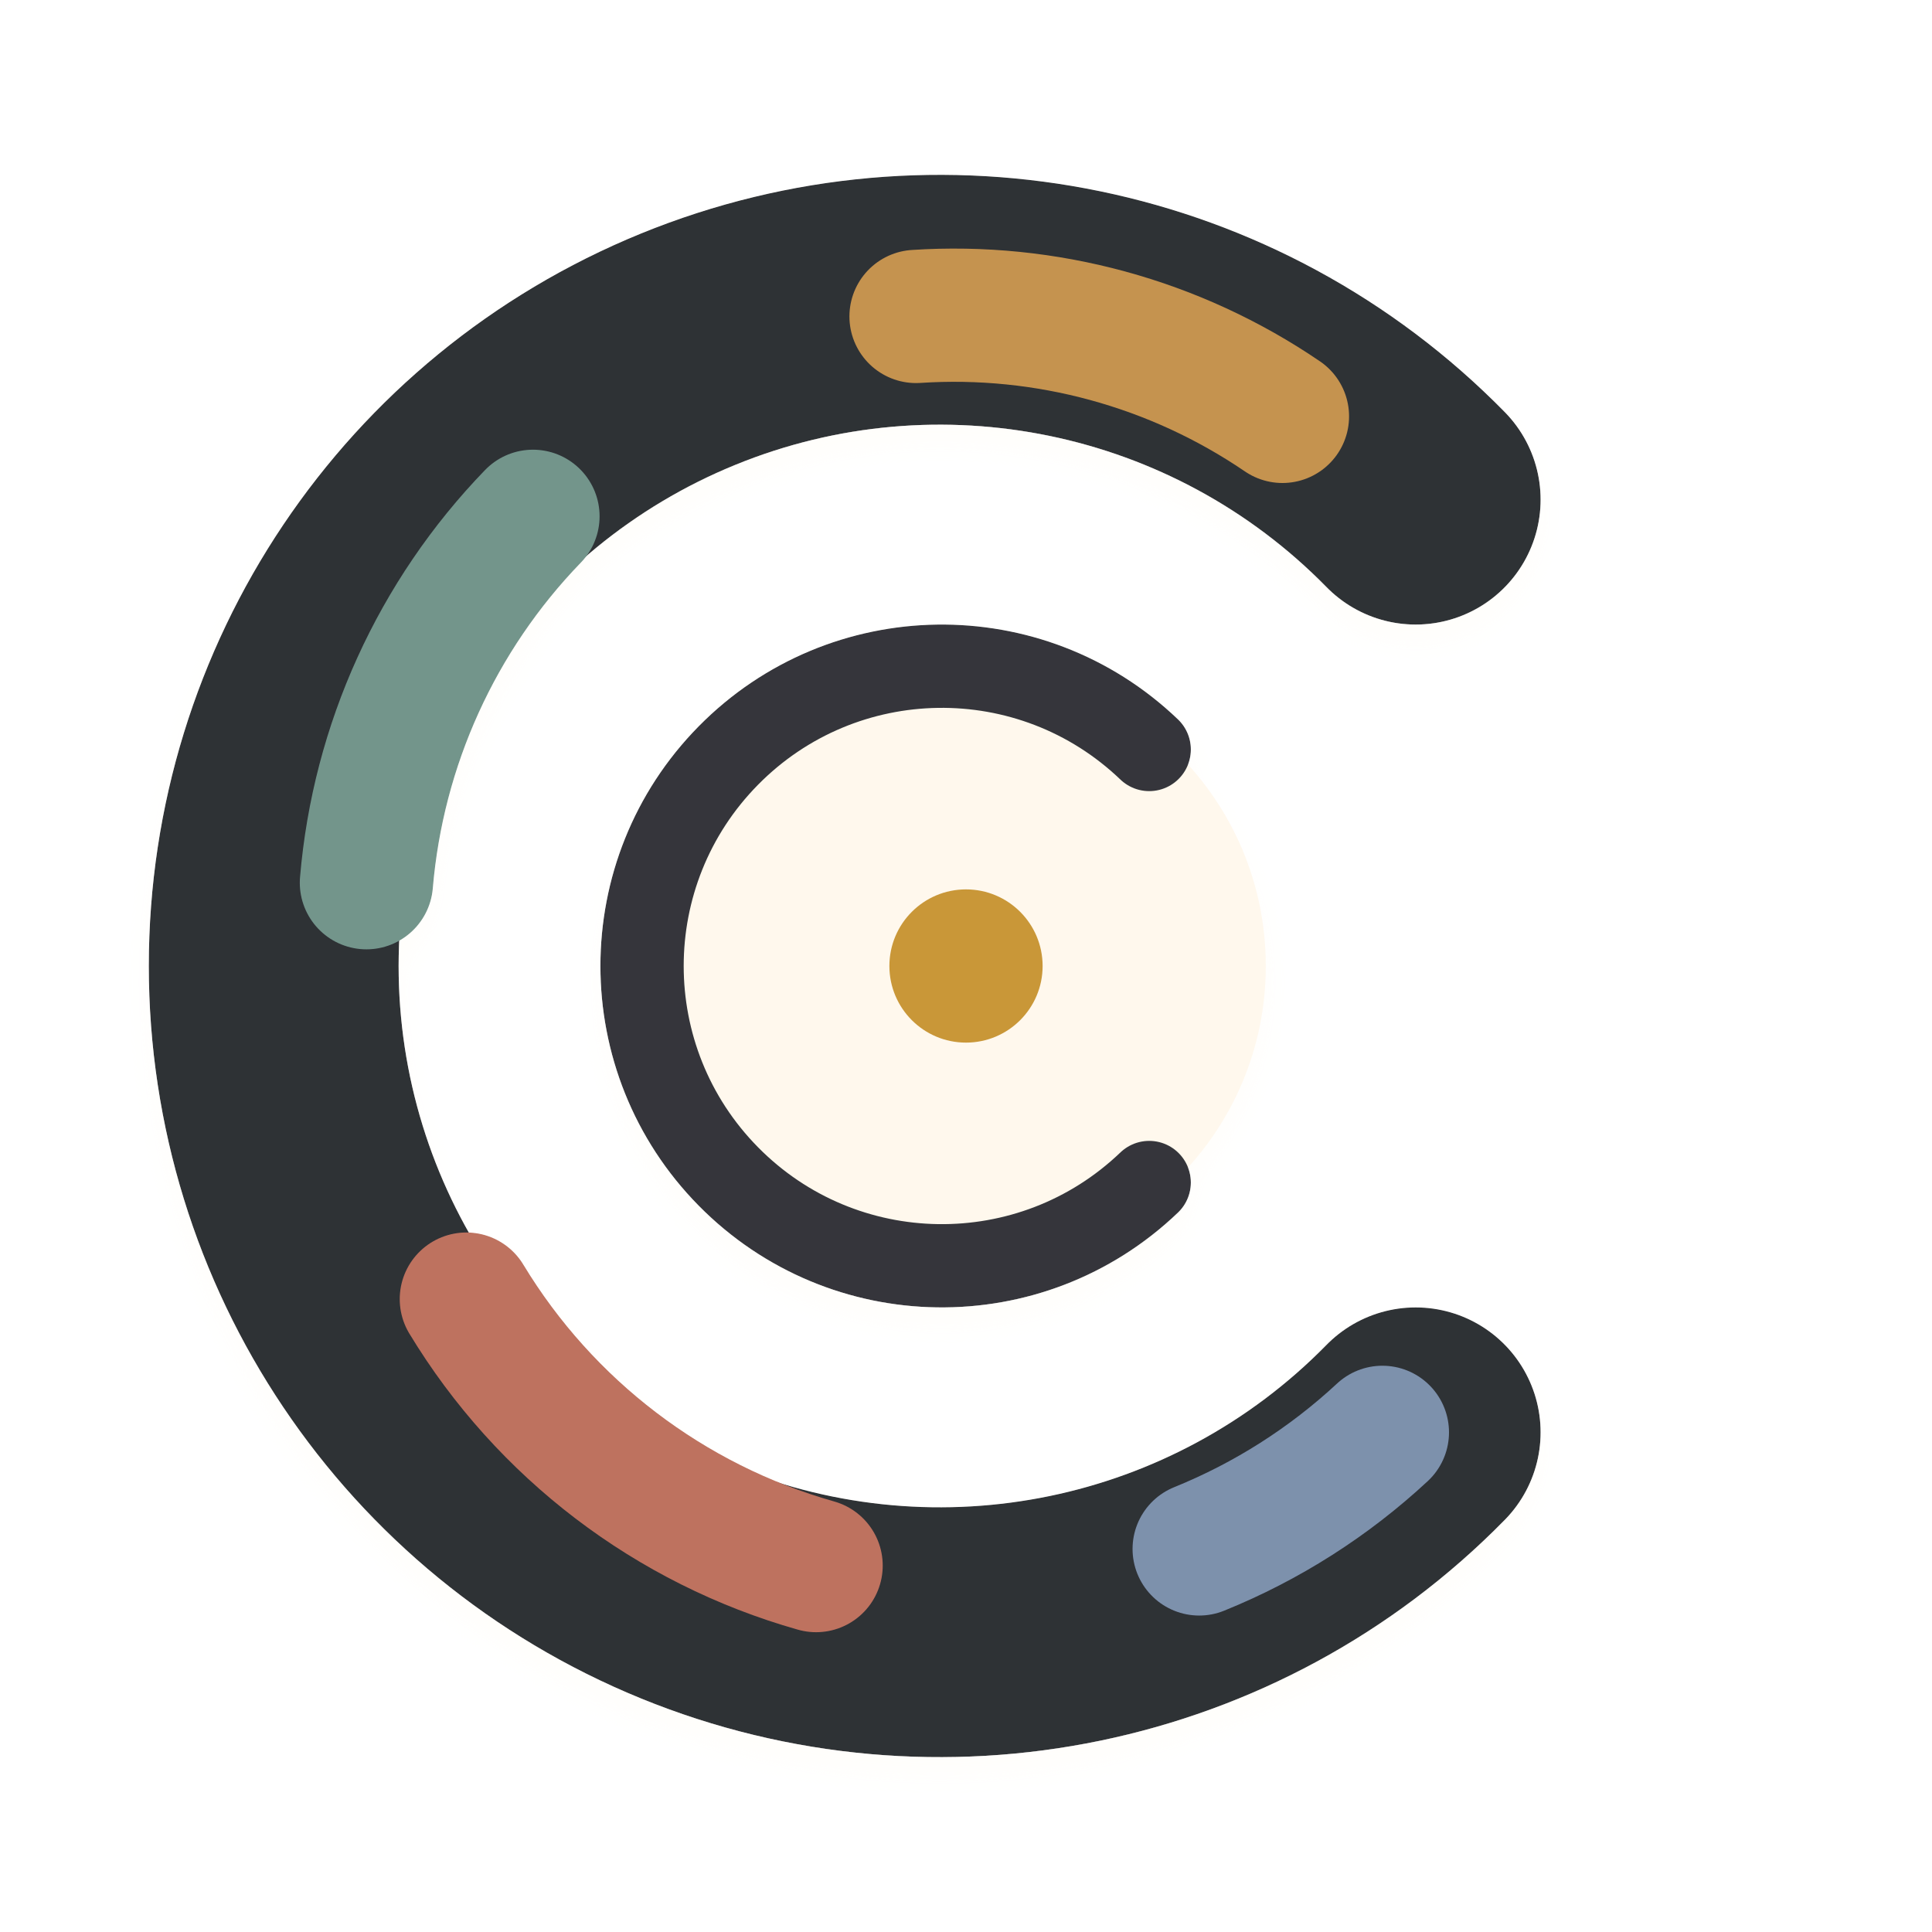
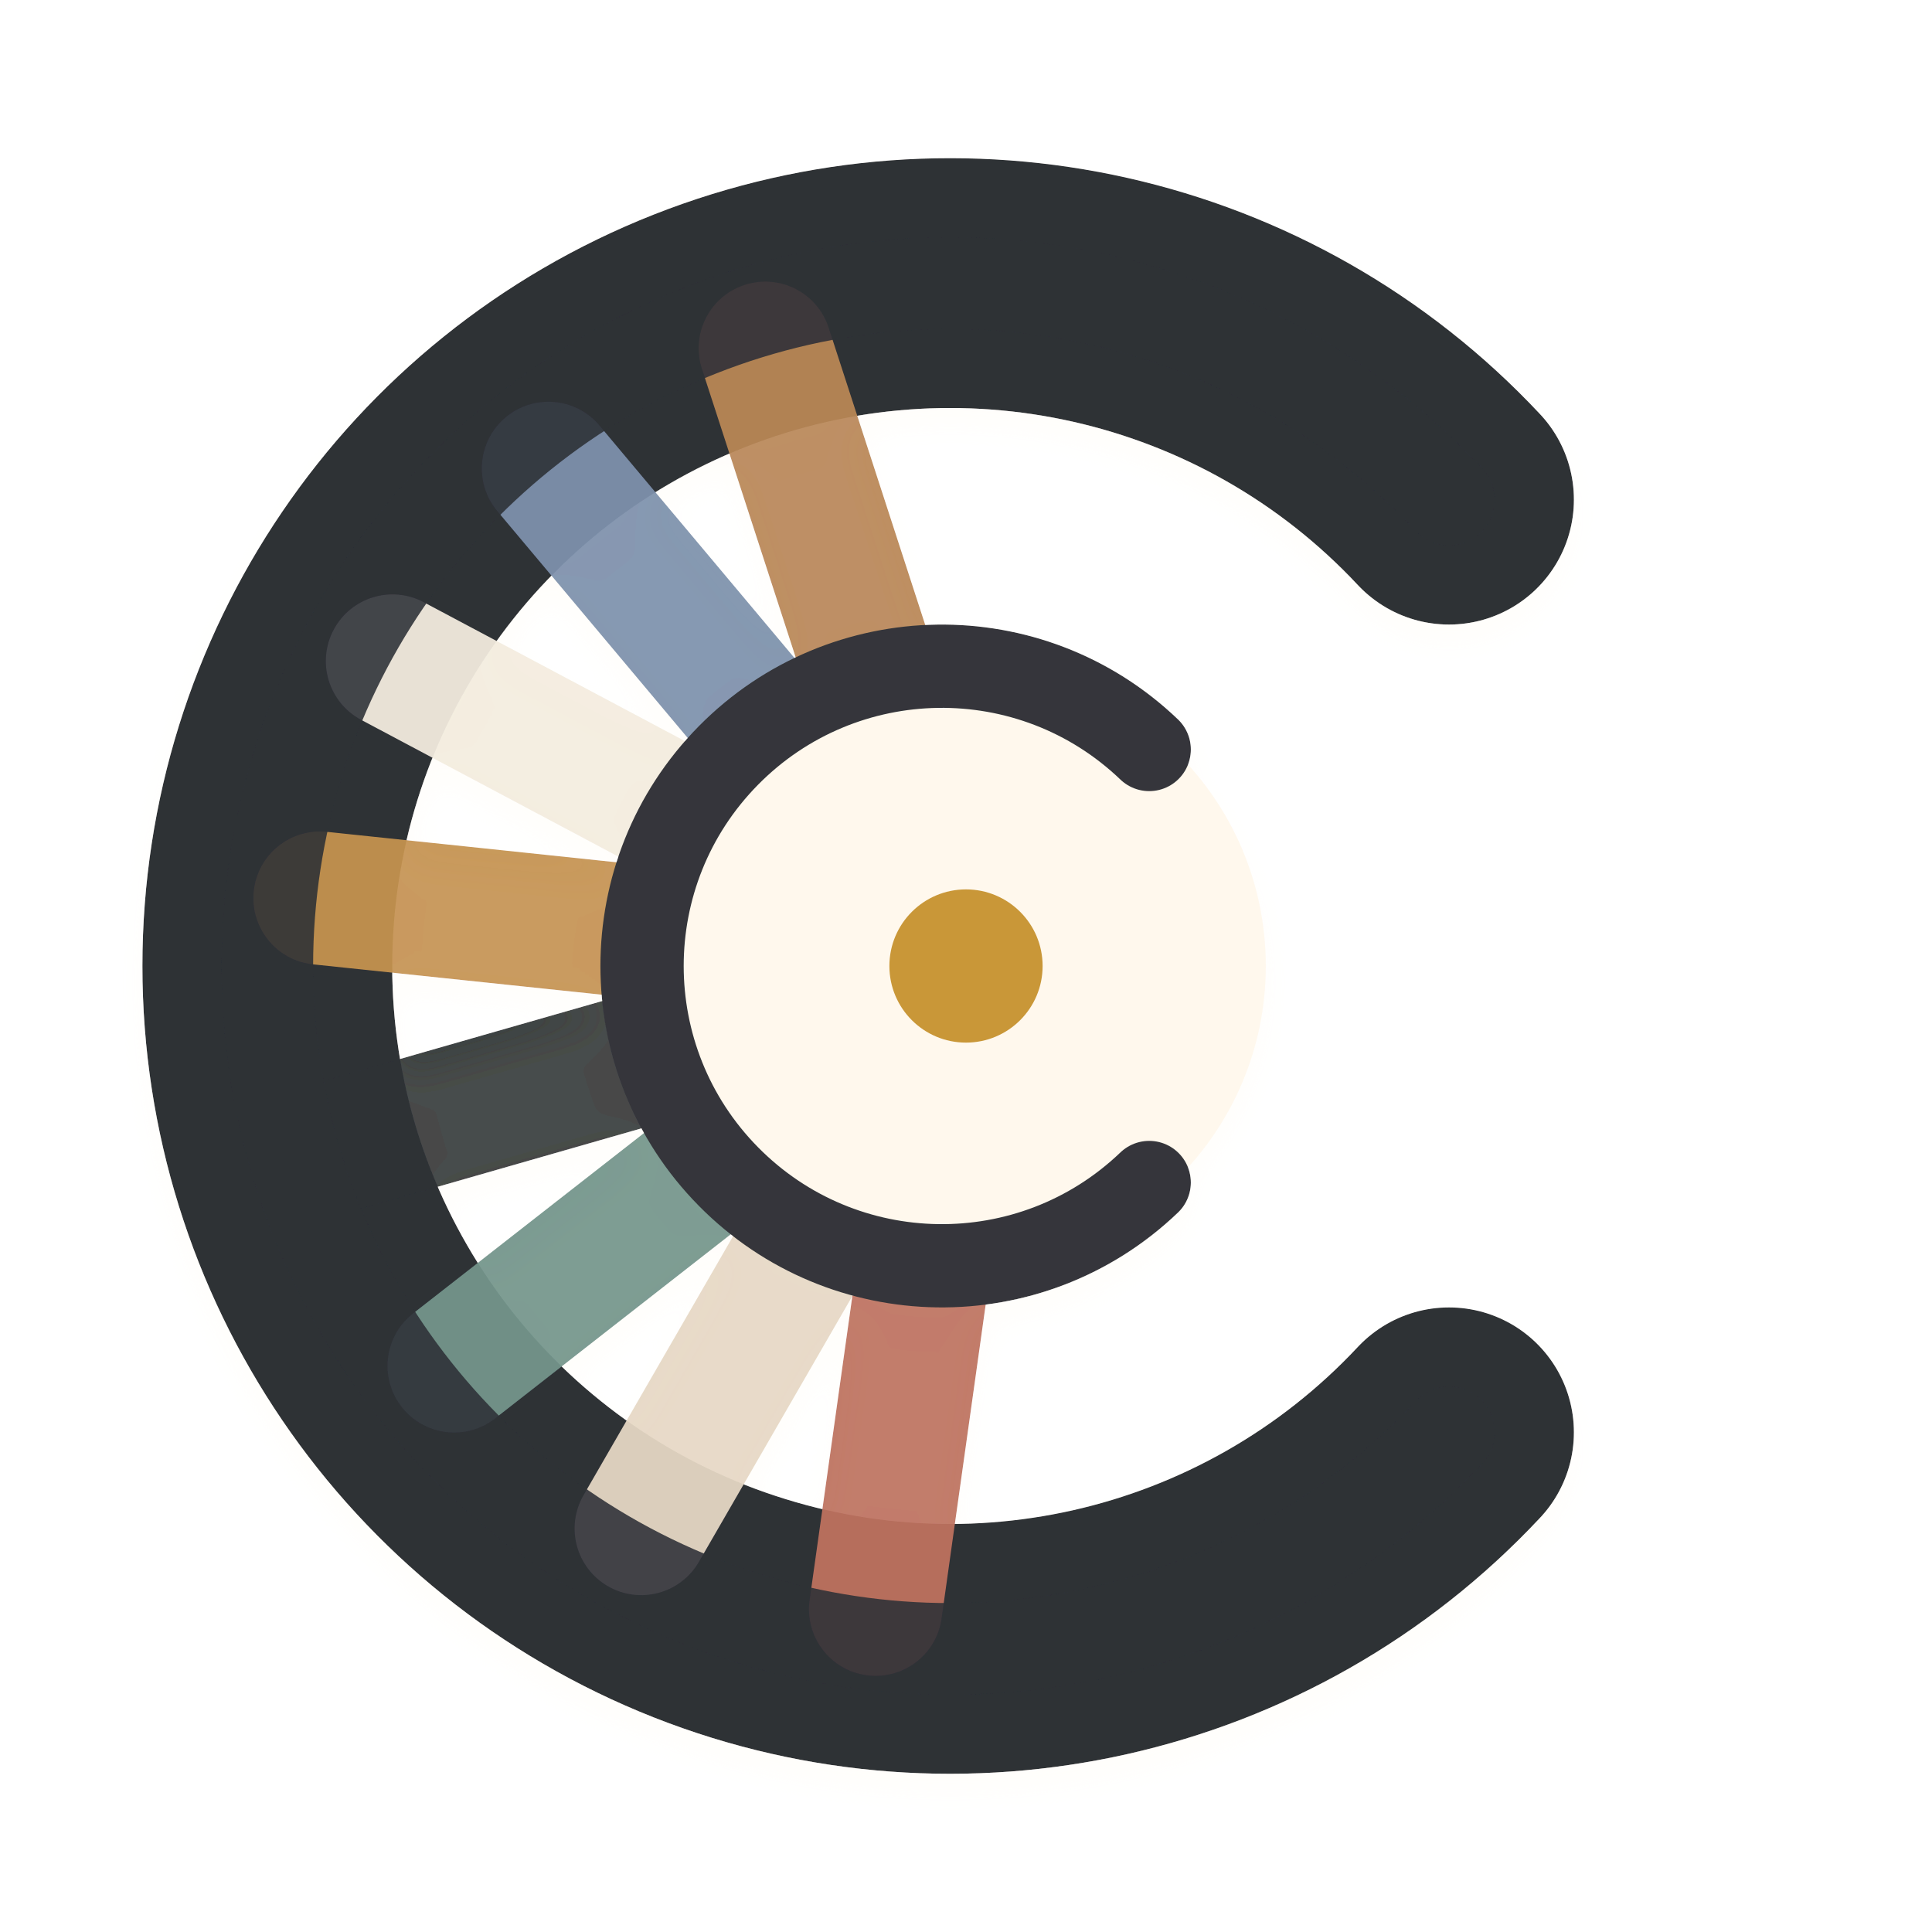
<svg xmlns="http://www.w3.org/2000/svg" viewBox="6 6 116 116" role="img" aria-label="Curtis icon">
  <defs>
    <filter id="d" x="-30%" y="-30%" width="160%" height="160%" color-interpolation-filters="sRGB">
      <feDropShadow dx="0" dy="9" stdDeviation="5" flood-color="#2b211d" flood-opacity=".17" />
      <feDropShadow dx="0" dy="1" stdDeviation="1" flood-color="#fffaf4" flood-opacity=".46" />
    </filter>
+     <g id="spoke">
+       <rect x="60" y="21" width="8" height="28" rx="4" fill="currentColor" />
+     </g>
  </defs>
  <g filter="url(#d)">
-     <path d="M91 36a40 40 0 1 0 0 56" fill="none" stroke="#2d3036" stroke-width="15" stroke-linecap="round" />
-     <path d="M83 31a35 35 0 0 0-22-6" fill="none" stroke="#c5934f" stroke-width="8" stroke-linecap="round" />
-     <path d="M38 37a36 36 0 0 0-10 22" fill="none" stroke="#73958b" stroke-width="8" stroke-linecap="round" />
-     <path d="M34 84a36 36 0 0 0 21 16" fill="none" stroke="#be725f" stroke-width="8" stroke-linecap="round" />
-     <path d="M78 99a36 36 0 0 0 11-7" fill="none" stroke="#7d91ac" stroke-width="8" stroke-linecap="round" />
+     <path d="M93 36a41 41 0 1 0 0 56" fill="none" stroke="#2d3036" stroke-width="15" stroke-linecap="round" />
+     <g opacity=".94">
+       <use href="#spoke" transform="rotate(188 64 64)" color="#be725f" />
+       <use href="#spoke" transform="rotate(210 64 64)" color="#e6d8c5" />
+       <use href="#spoke" transform="rotate(232 64 64)" color="#73958b" />
+       <use href="#spoke" transform="rotate(254 64 64)" color="#2d3036" />
+       <use href="#spoke" transform="rotate(276 64 64)" color="#c5934f" />
+       <use href="#spoke" transform="rotate(298 64 64)" color="#f3ecdf" />
+       <use href="#spoke" transform="rotate(320 64 64)" color="#7d91ac" />
+       <use href="#spoke" transform="rotate(342 64 64)" color="#b98755" />
+     </g>
+     <path d="M93 36a41 41 0 1 0 0 56" fill="none" stroke="#2d3036" stroke-width="5.5" stroke-linecap="round" opacity=".88" />
    <circle cx="64" cy="64" r="18" fill="#fff8ed" />
    <path d="M75 51a18 18 0 1 0 0 26" fill="none" stroke="#34363a" stroke-width="5" stroke-linecap="round" />
    <circle cx="64" cy="64" r="4.6" fill="#c99739" />
  </g>
</svg>
